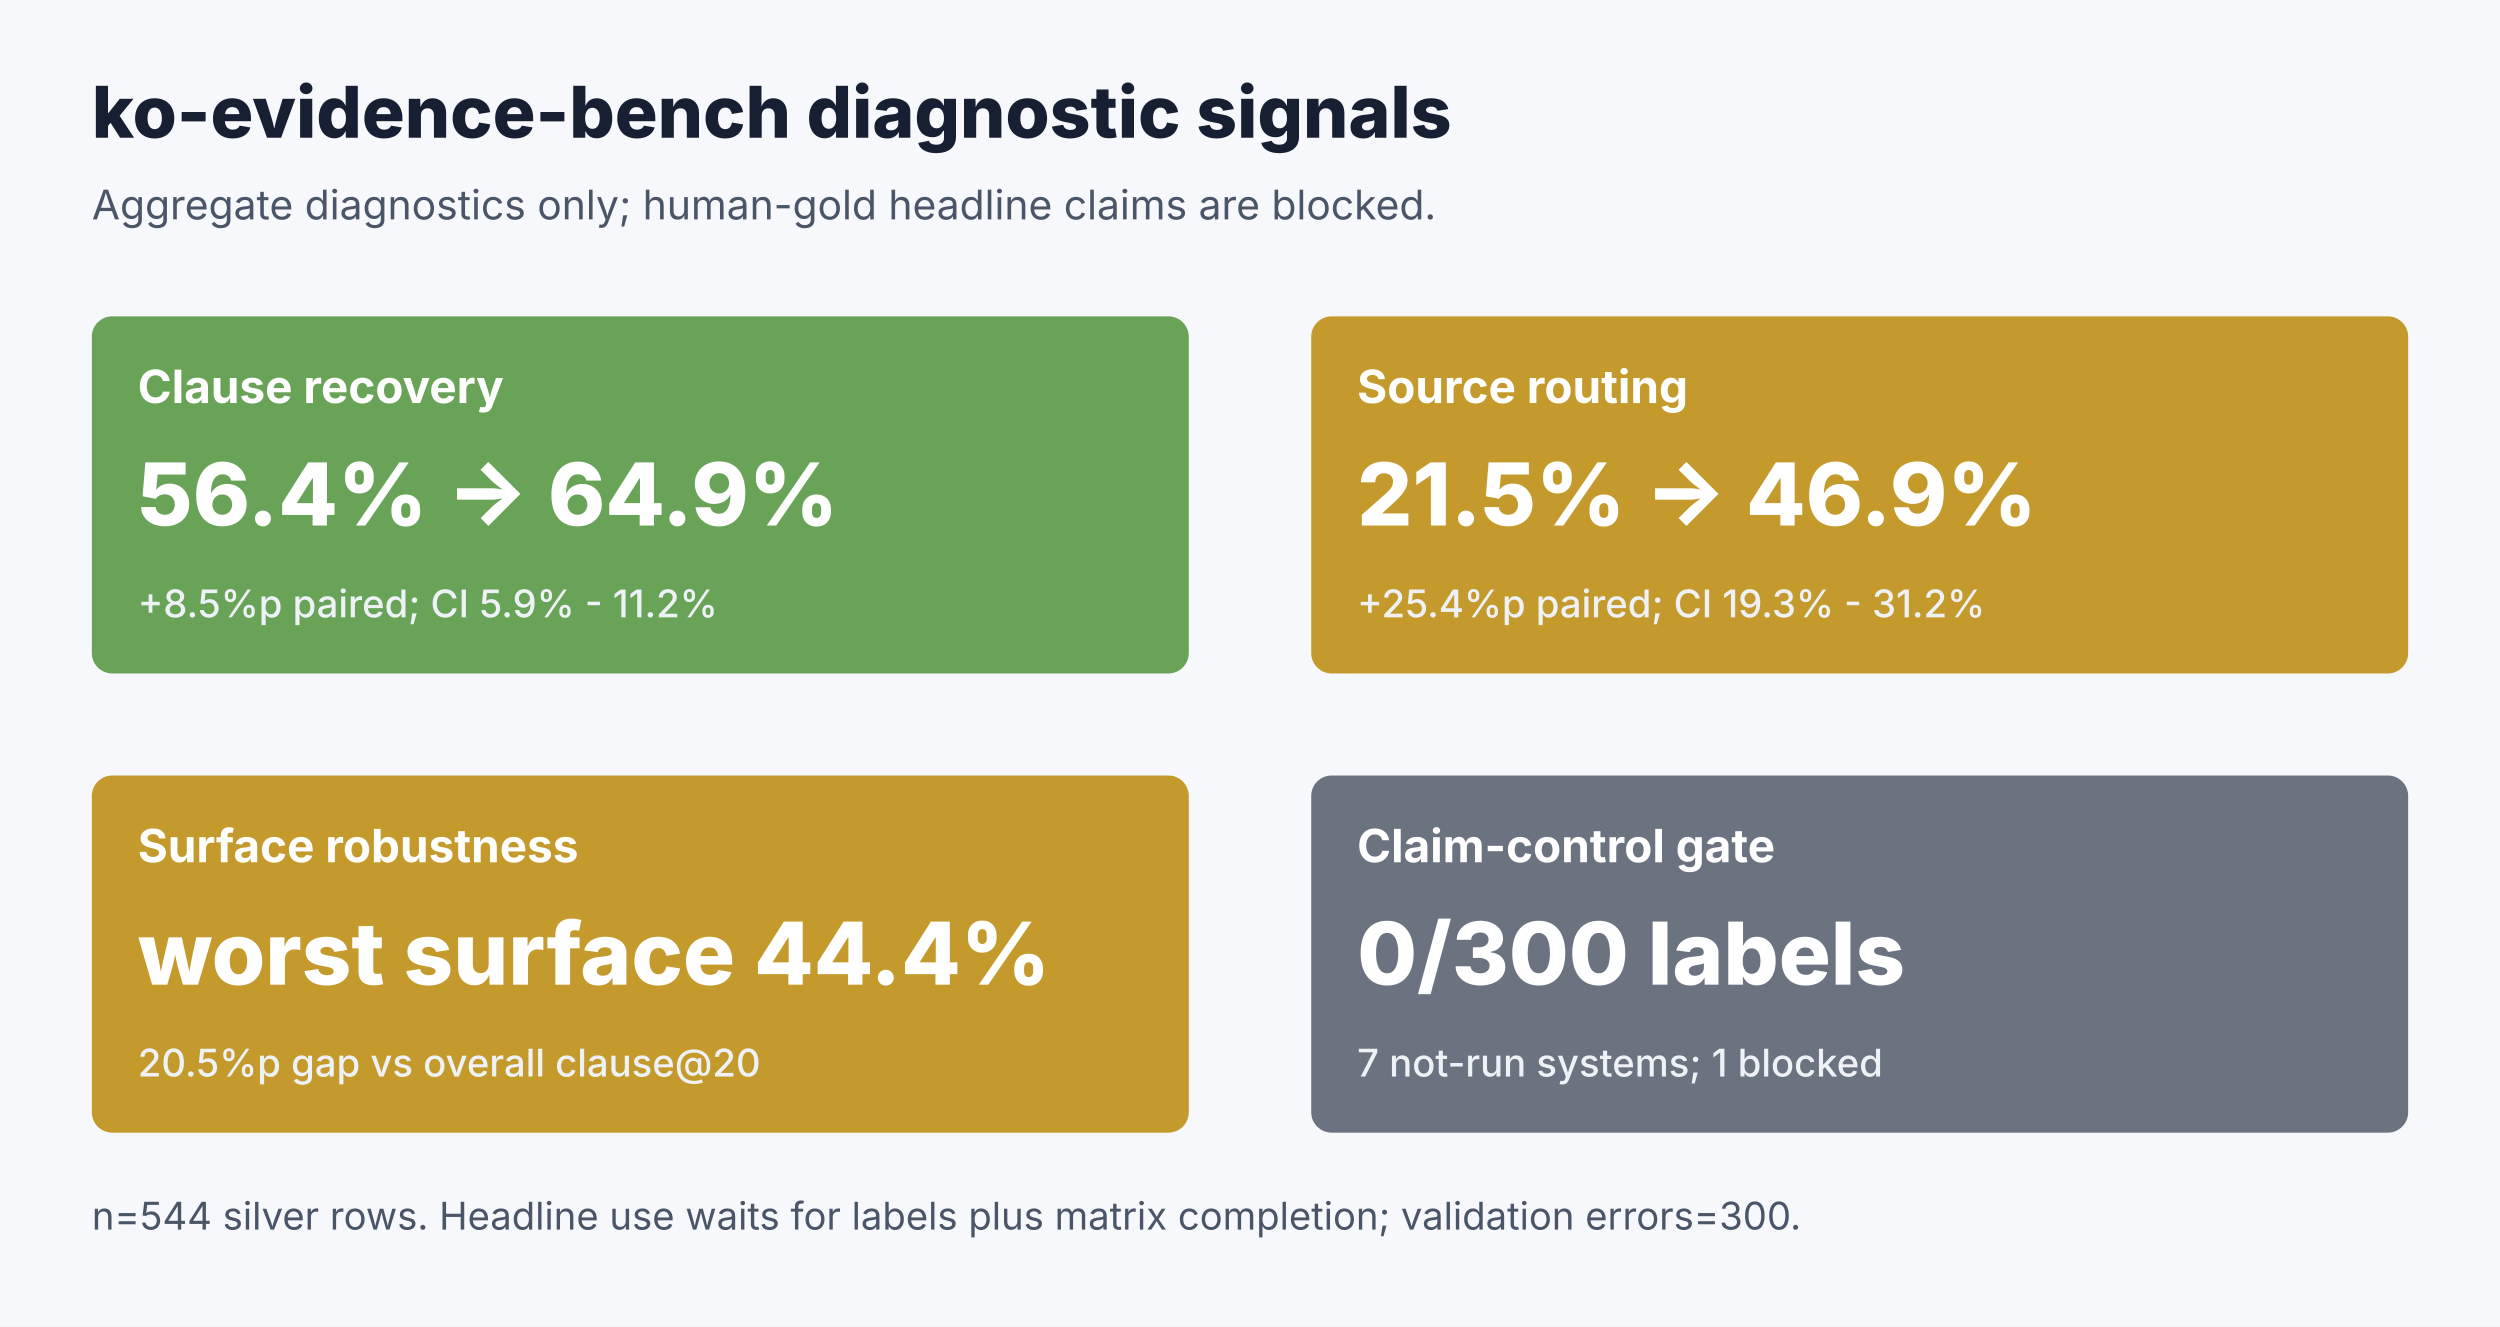
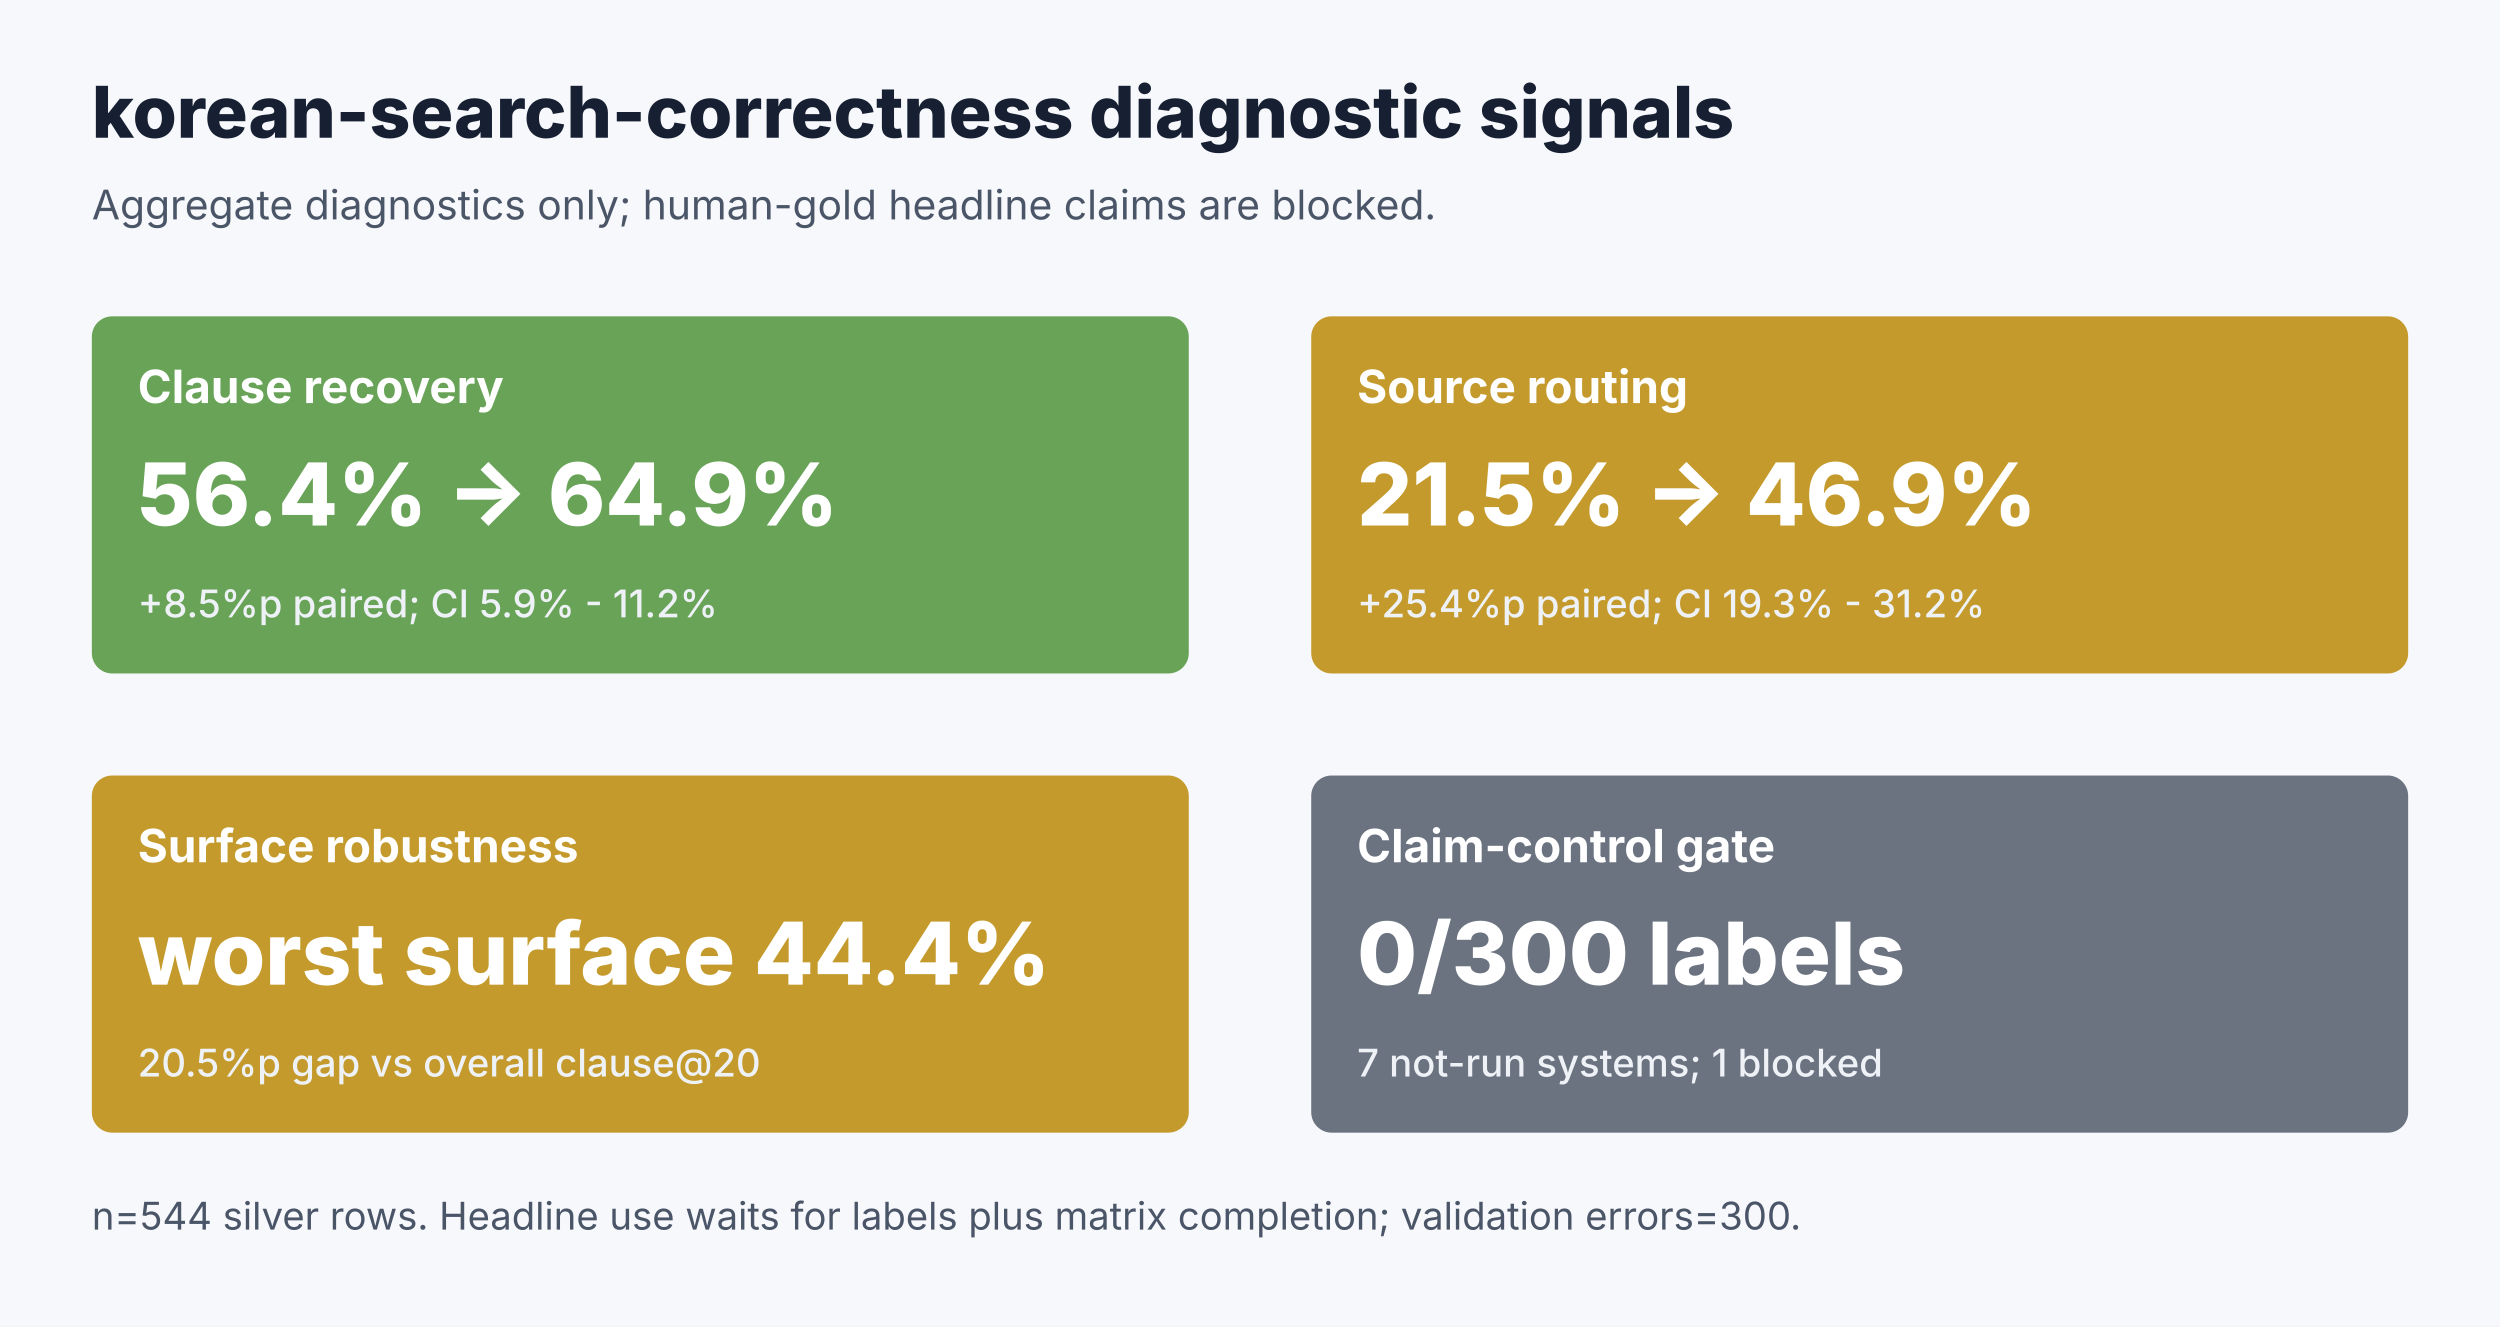
<svg xmlns="http://www.w3.org/2000/svg" width="980" height="520" viewBox="0 0 980 520" role="img" aria-label="Diagnostic signal heatmap">
  <rect width="980" height="520" fill="#f7f8fb" />
-   <text x="36" y="54" font-family="Inter, Arial, sans-serif" font-size="28" font-weight="800" fill="#172033">ko-evidence-bench diagnostic signals</text>
+   <text x="36" y="54" font-family="Inter, Arial, sans-serif" font-size="28" font-weight="800" fill="#172033">korean-search-correctness diagnostic signals</text>
  <text x="36" y="86" font-family="Inter, Arial, sans-serif" font-size="16" font-weight="400" fill="#4a5568">Aggregate diagnostics only; human-gold headline claims are blocked.</text>
  <rect x="36" y="124" width="430" height="140" rx="8" fill="#68a357" />
  <text x="54" y="158" font-family="Inter, Arial, sans-serif" font-size="18" font-weight="700" fill="#ffffff">Clause recovery</text>
  <text x="54" y="206" font-family="Inter, Arial, sans-serif" font-size="34" font-weight="800" fill="#ffffff">56.4% -&gt; 64.9%</text>
  <text x="54" y="242" font-family="Inter, Arial, sans-serif" font-size="15" font-weight="500" fill="#eef2f7">+8.5%p paired; CI 5.9% - 11.2%</text>
  <rect x="514" y="124" width="430" height="140" rx="8" fill="#c49a2c" />
  <text x="532" y="158" font-family="Inter, Arial, sans-serif" font-size="18" font-weight="700" fill="#ffffff">Source routing</text>
  <text x="532" y="206" font-family="Inter, Arial, sans-serif" font-size="34" font-weight="800" fill="#ffffff">21.5% -&gt; 46.9%</text>
  <text x="532" y="242" font-family="Inter, Arial, sans-serif" font-size="15" font-weight="500" fill="#eef2f7">+25.4%p paired; CI 19.3% - 31.2%</text>
  <rect x="36" y="304" width="430" height="140" rx="8" fill="#c49a2c" />
  <text x="54" y="338" font-family="Inter, Arial, sans-serif" font-size="18" font-weight="700" fill="#ffffff">Surface robustness</text>
  <text x="54" y="386" font-family="Inter, Arial, sans-serif" font-size="34" font-weight="800" fill="#ffffff">worst surface 44.4%</text>
  <text x="54" y="422" font-family="Inter, Arial, sans-serif" font-size="15" font-weight="500" fill="#eef2f7">20.5%p gap vs overall clause@20</text>
  <rect x="514" y="304" width="430" height="140" rx="8" fill="#6b7280" />
  <text x="532" y="338" font-family="Inter, Arial, sans-serif" font-size="18" font-weight="700" fill="#ffffff">Claim-control gate</text>
  <text x="532" y="386" font-family="Inter, Arial, sans-serif" font-size="34" font-weight="800" fill="#ffffff">0/300 labels</text>
  <text x="532" y="422" font-family="Inter, Arial, sans-serif" font-size="15" font-weight="500" fill="#eef2f7">7 not-run systems; 1 blocked</text>
  <text x="36" y="482" font-family="Inter, Arial, sans-serif" font-size="15" font-weight="400" fill="#4a5568">n=544 silver rows. Headline use waits for labels plus matrix completion; validation errors=300.</text>
</svg>
